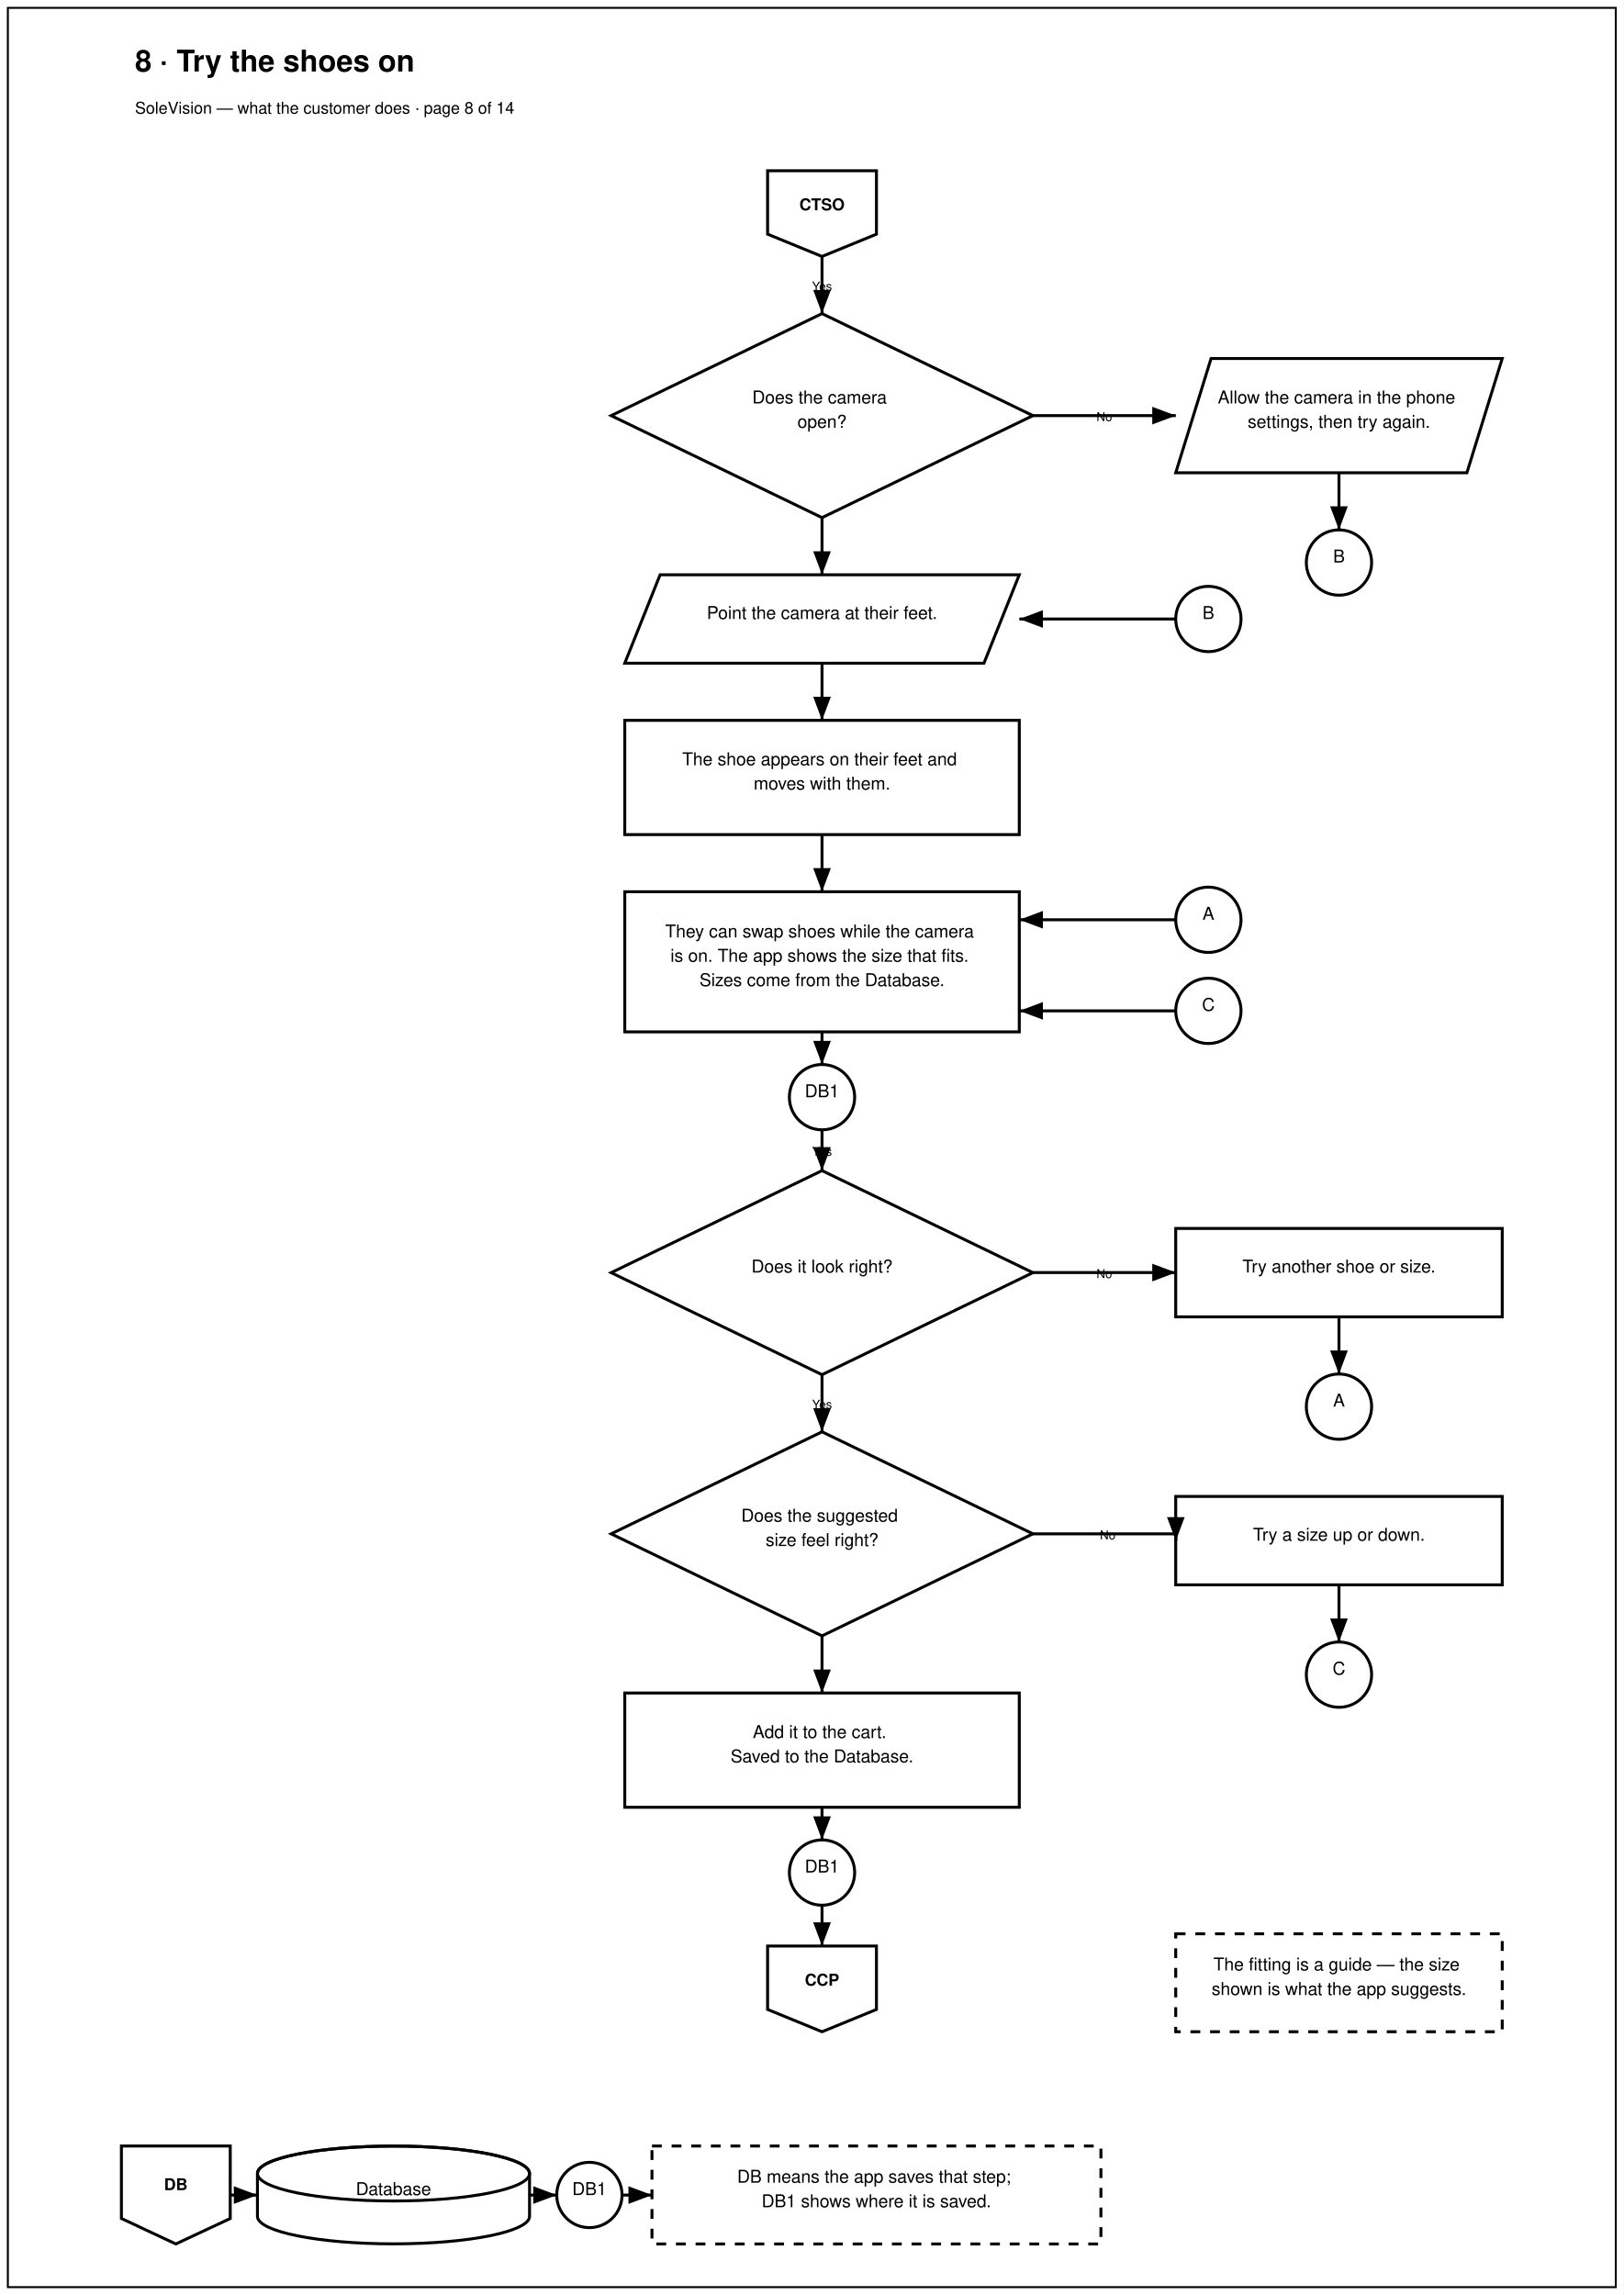
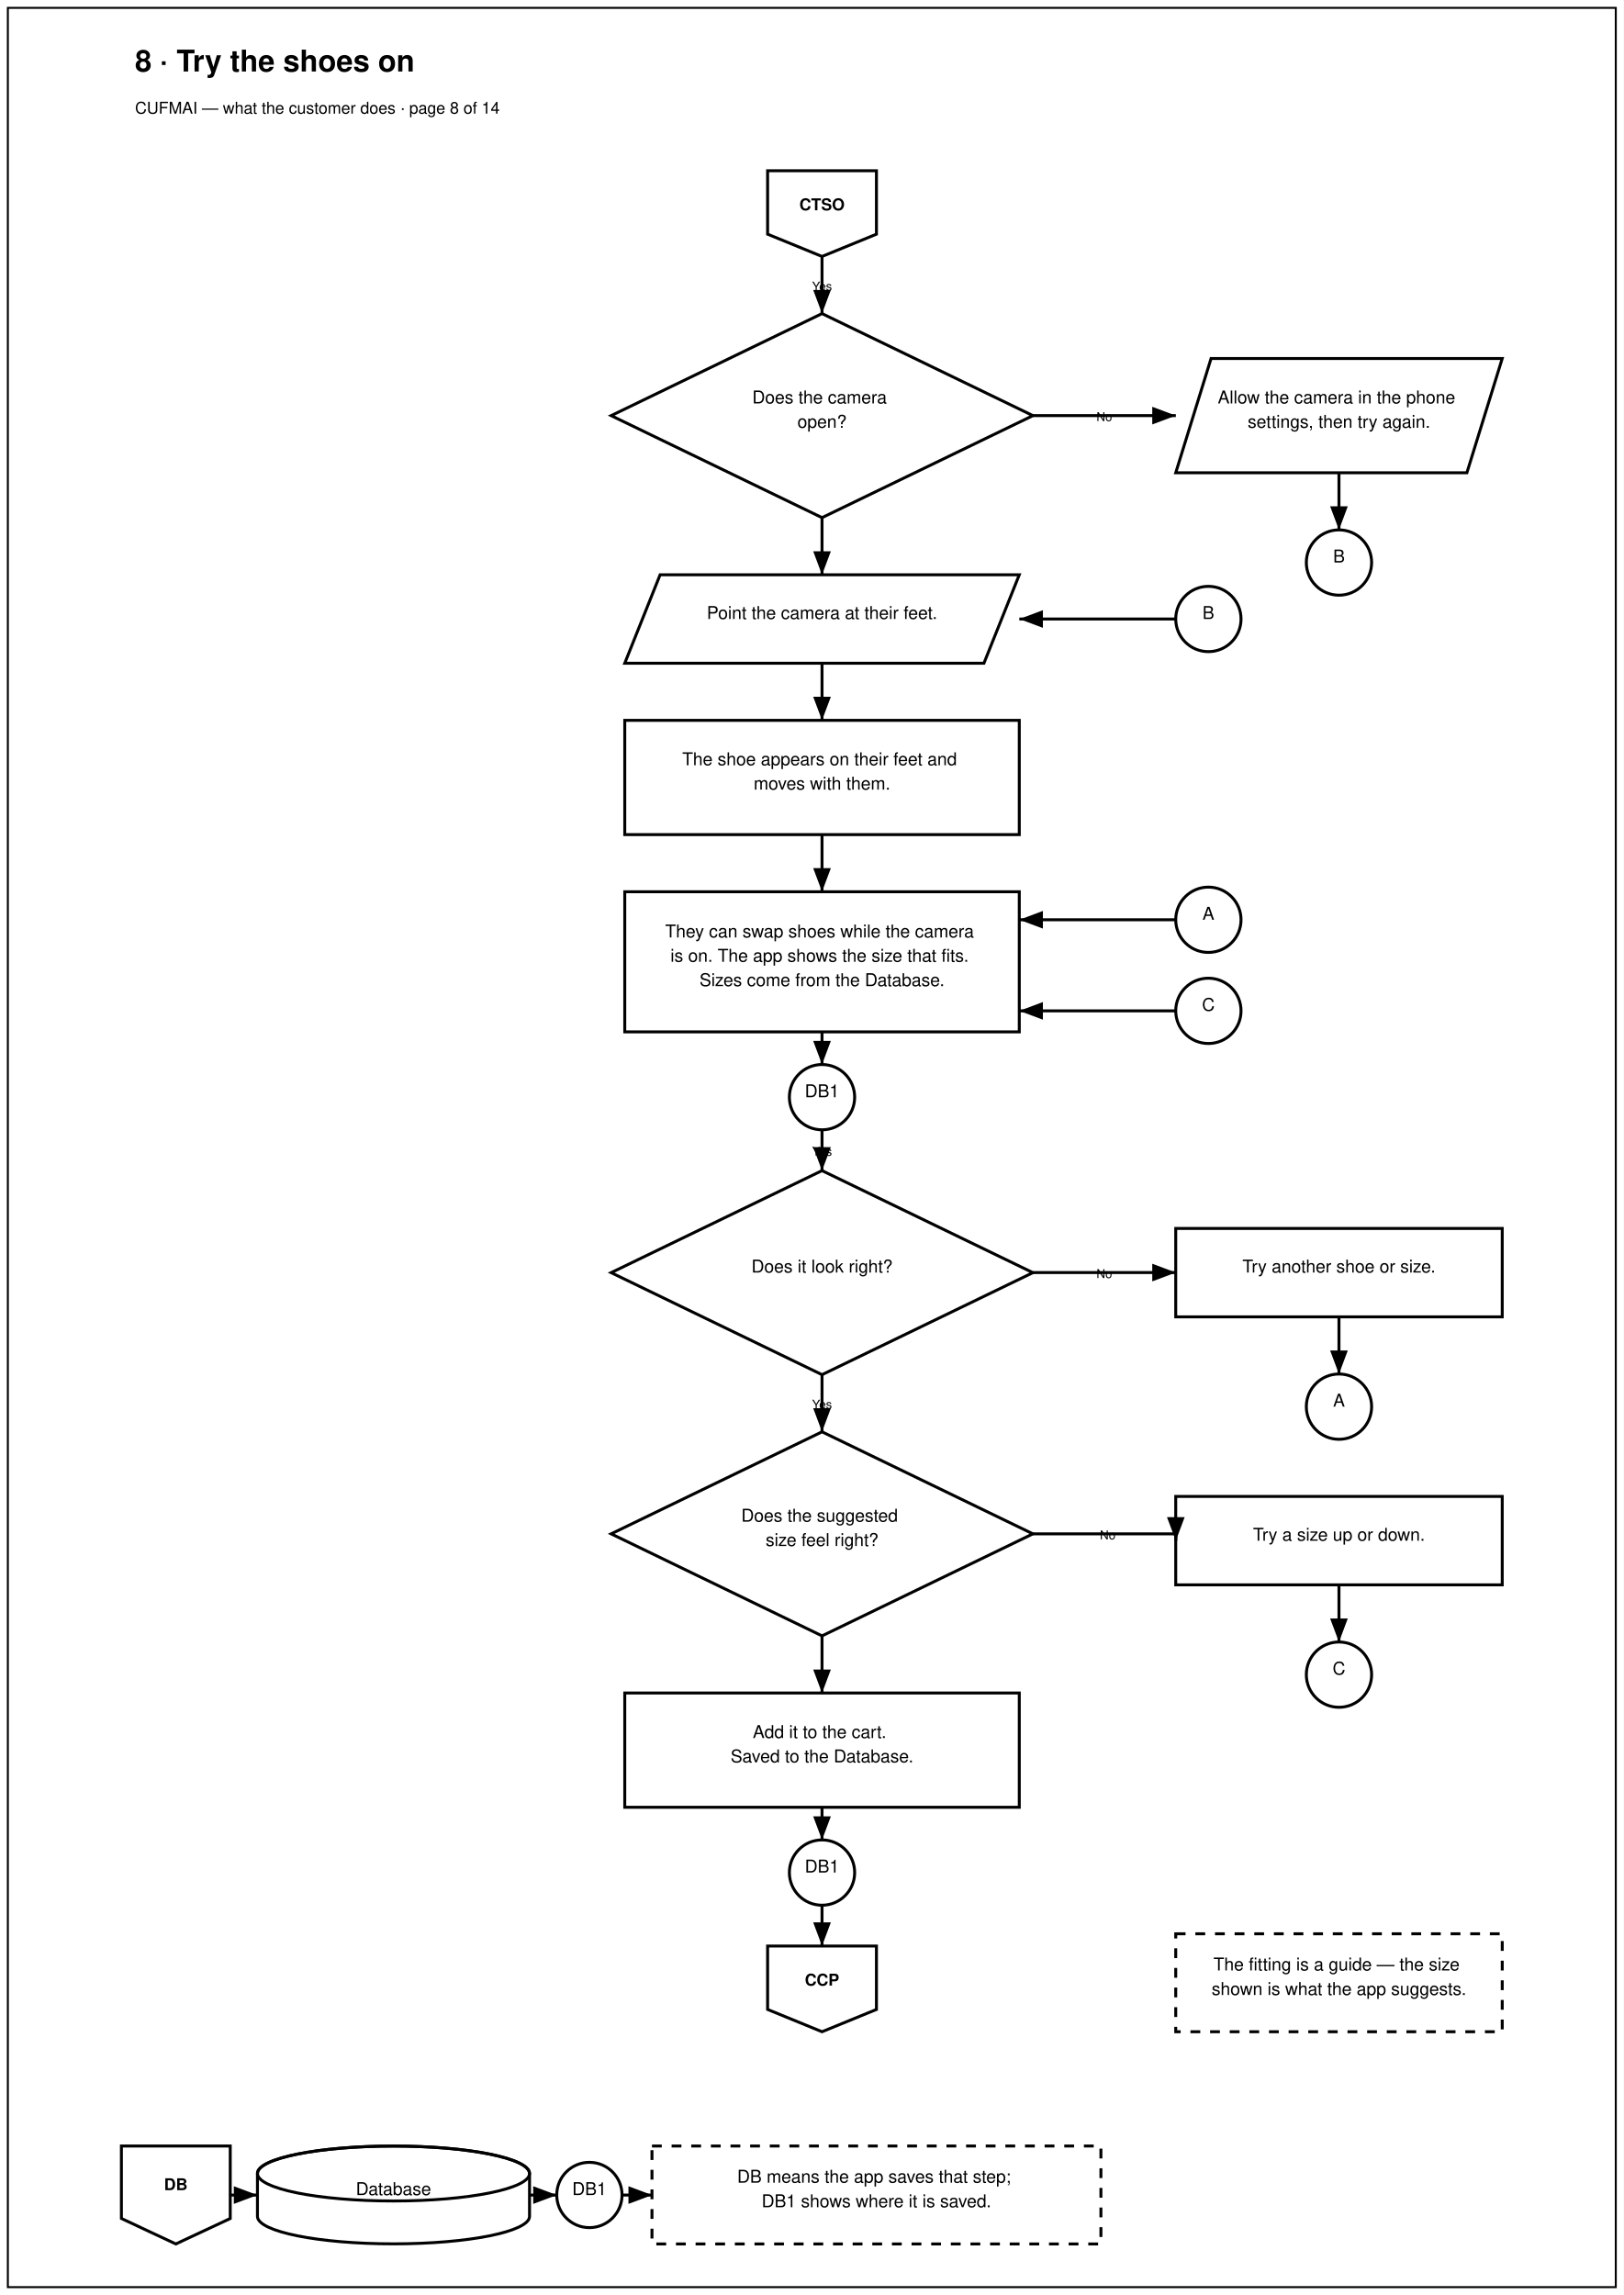
<svg xmlns="http://www.w3.org/2000/svg" width="827" height="1169" viewBox="0 0 827 1169">
  <rect x="0" y="0" width="827" height="1169" fill="#FFFFFF" />
  <defs>
    <marker id="arrow" markerWidth="10" markerHeight="10" refX="8" refY="3" orient="auto" markerUnits="strokeWidth">
      <path d="M0,0 L8,3 L0,6 z" fill="#000000" />
    </marker>
  </defs>
  <rect x="4" y="4" width="819" height="1161" fill="none" stroke="#000000" stroke-width="1" />
  <text font-family="Helvetica, Arial, sans-serif" font-size="15.244" font-weight="bold" fill="#000000" text-anchor="start">
    <tspan x="68.768" y="36.4">8 · Try the shoes on</tspan>
  </text>
  <text font-family="Helvetica, Arial, sans-serif" font-size="8.315" fill="#000000" text-anchor="start">
-     <tspan x="68.768" y="57.9">SoleVision — what the customer does · page 8 of 14</tspan>
+     <tspan x="68.768" y="57.9">CUFMAI — what the customer does · page 8 of 14</tspan>
  </text>
  <polyline points="418.7,130.6 418.7,159.7 418.7,159.7" fill="none" stroke="#000000" stroke-width="1.5" marker-end="url(#arrow)" />
  <polyline points="526.1,211.7 598.9,211.7" fill="none" stroke="#000000" stroke-width="1.5" marker-end="url(#arrow)" />
  <polyline points="682.0,240.8 682.0,269.9" fill="none" stroke="#000000" stroke-width="1.5" marker-end="url(#arrow)" />
  <polyline points="418.7,263.7 418.7,292.8 418.7,292.8" fill="none" stroke="#000000" stroke-width="1.5" marker-end="url(#arrow)" />
  <polyline points="418.7,337.8 418.7,366.9" fill="none" stroke="#000000" stroke-width="1.5" marker-end="url(#arrow)" />
  <polyline points="418.7,425.1 418.7,454.2" fill="none" stroke="#000000" stroke-width="1.5" marker-end="url(#arrow)" />
  <polyline points="418.7,525.6 418.7,542.2" fill="none" stroke="#000000" stroke-width="1.5" marker-end="url(#arrow)" />
  <polyline points="418.7,575.5 418.7,596.3 418.7,596.3" fill="none" stroke="#000000" stroke-width="1.5" marker-end="url(#arrow)" />
  <polyline points="526.1,648.2 598.9,648.2" fill="none" stroke="#000000" stroke-width="1.5" marker-end="url(#arrow)" />
  <polyline points="682.0,670.8 682.0,699.9" fill="none" stroke="#000000" stroke-width="1.5" marker-end="url(#arrow)" />
  <polyline points="418.7,700.2 418.7,729.3" fill="none" stroke="#000000" stroke-width="1.5" marker-end="url(#arrow)" />
  <polyline points="526.1,781.3 598.9,781.3 598.9,784.8" fill="none" stroke="#000000" stroke-width="1.5" marker-end="url(#arrow)" />
  <polyline points="682.0,807.3 682.0,836.4" fill="none" stroke="#000000" stroke-width="1.5" marker-end="url(#arrow)" />
  <polyline points="418.7,833.3 418.7,862.4 418.7,862.4" fill="none" stroke="#000000" stroke-width="1.5" marker-end="url(#arrow)" />
  <polyline points="418.7,920.6 418.7,937.2" fill="none" stroke="#000000" stroke-width="1.5" marker-end="url(#arrow)" />
  <polyline points="418.7,970.5 418.7,991.2" fill="none" stroke="#000000" stroke-width="1.5" marker-end="url(#arrow)" />
  <polyline points="117.3,1118.1 131.1,1118.1" fill="none" stroke="#000000" stroke-width="1.5" marker-end="url(#arrow)" />
  <polyline points="269.7,1118.1 283.6,1118.1" fill="none" stroke="#000000" stroke-width="1.5" marker-end="url(#arrow)" />
  <polyline points="316.8,1118.1 332.1,1118.1" fill="none" stroke="#000000" stroke-width="1.5" marker-end="url(#arrow)" />
  <polyline points="598.9,315.3 519.2,315.3" fill="none" stroke="#000000" stroke-width="1.5" marker-end="url(#arrow)" />
  <polyline points="598.9,468.5 519.2,468.5" fill="none" stroke="#000000" stroke-width="1.5" marker-end="url(#arrow)" />
  <polyline points="598.9,514.9 519.2,514.9" fill="none" stroke="#000000" stroke-width="1.5" marker-end="url(#arrow)" />
  <text font-family="Helvetica, Arial, sans-serif" font-size="6.236" fill="#000000" text-anchor="middle">
    <tspan x="418.697" y="148.0">Yes</tspan>
  </text>
  <text font-family="Helvetica, Arial, sans-serif" font-size="6.236" fill="#000000" text-anchor="middle">
    <tspan x="562.48" y="214.5">No</tspan>
  </text>
  <text font-family="Helvetica, Arial, sans-serif" font-size="6.236" fill="#000000" text-anchor="middle">
    <tspan x="418.697" y="588.7">Yes</tspan>
  </text>
  <text font-family="Helvetica, Arial, sans-serif" font-size="6.236" fill="#000000" text-anchor="middle">
    <tspan x="562.48" y="651.0">No</tspan>
  </text>
  <text font-family="Helvetica, Arial, sans-serif" font-size="6.236" fill="#000000" text-anchor="middle">
    <tspan x="418.697" y="717.5">Yes</tspan>
  </text>
  <text font-family="Helvetica, Arial, sans-serif" font-size="6.236" fill="#000000" text-anchor="middle">
    <tspan x="564.212" y="784.1">No</tspan>
  </text>
  <polygon points="390.98,86.978 446.414,86.978 446.414,119.282 418.697,130.632 390.98,119.282" fill="none" stroke="#000000" stroke-width="1.5" />
  <text font-family="Helvetica, Arial, sans-serif" font-size="8.315" font-weight="bold" fill="#000000" text-anchor="middle">
    <tspan x="418.697" y="107.1">CTSO</tspan>
  </text>
  <polygon points="418.697,159.735 526.101,211.705 418.697,263.674 311.293,211.705" fill="none" stroke="#000000" stroke-width="1.5" />
  <text font-family="Helvetica, Arial, sans-serif" font-size="9.008" fill="#000000" text-anchor="middle">
    <tspan x="418.697" y="205.5">Does the camera</tspan>
    <tspan x="418.697" y="217.9">open?</tspan>
  </text>
  <polygon points="616.858,182.602 765.161,182.602 747.161,240.808 598.858,240.808" fill="none" stroke="#000000" stroke-width="1.5" />
  <text font-family="Helvetica, Arial, sans-serif" font-size="9.008" fill="#000000" text-anchor="middle">
    <tspan x="682.01" y="205.5">Allow the camera in the phone</tspan>
    <tspan x="682.01" y="217.9">settings, then try again.</tspan>
  </text>
  <circle cx="682.01" cy="286.541" r="16.63" fill="none" stroke="#000000" stroke-width="1.5" />
  <text font-family="Helvetica, Arial, sans-serif" font-size="9.008" fill="#000000" text-anchor="middle">
    <tspan x="682.01" y="286.5">B</tspan>
  </text>
  <polygon points="336.222,292.777 519.172,292.777 501.172,337.818 318.222,337.818" fill="none" stroke="#000000" stroke-width="1.5" />
  <text font-family="Helvetica, Arial, sans-serif" font-size="9.008" fill="#000000" text-anchor="middle">
    <tspan x="418.697" y="315.3">Point the camera at their feet.</tspan>
  </text>
  <rect x="318.222" y="366.921" width="200.949" height="58.206" rx="0" fill="none" stroke="#000000" stroke-width="1.5" />
  <text font-family="Helvetica, Arial, sans-serif" font-size="9.008" fill="#000000" text-anchor="middle">
    <tspan x="418.697" y="389.8">The shoe appears on their feet and</tspan>
    <tspan x="418.697" y="402.2">moves with them.</tspan>
  </text>
  <rect x="318.222" y="454.23" width="200.949" height="71.372" rx="0" fill="none" stroke="#000000" stroke-width="1.5" />
  <text font-family="Helvetica, Arial, sans-serif" font-size="9.008" fill="#000000" text-anchor="middle">
    <tspan x="418.697" y="477.5">They can swap shoes while the camera</tspan>
    <tspan x="418.697" y="489.9">is on. The app shows the size that fits.</tspan>
    <tspan x="418.697" y="502.3">Sizes come from the Database.</tspan>
  </text>
  <circle cx="418.697" cy="558.862" r="16.63" fill="none" stroke="#000000" stroke-width="1.5" />
  <text font-family="Helvetica, Arial, sans-serif" font-size="9.008" fill="#000000" text-anchor="middle">
    <tspan x="418.697" y="558.9">DB1</tspan>
  </text>
  <polygon points="418.697,596.28 526.101,648.249 418.697,700.219 311.293,648.249" fill="none" stroke="#000000" stroke-width="1.5" />
  <text font-family="Helvetica, Arial, sans-serif" font-size="9.008" fill="#000000" text-anchor="middle">
    <tspan x="418.697" y="648.2">Does it look right?</tspan>
  </text>
  <rect x="598.858" y="625.729" width="166.303" height="45.04" rx="0" fill="none" stroke="#000000" stroke-width="1.5" />
  <text font-family="Helvetica, Arial, sans-serif" font-size="9.008" fill="#000000" text-anchor="middle">
    <tspan x="682.01" y="648.2">Try another shoe or size.</tspan>
  </text>
  <circle cx="682.01" cy="716.503" r="16.63" fill="none" stroke="#000000" stroke-width="1.5" />
  <text font-family="Helvetica, Arial, sans-serif" font-size="9.008" fill="#000000" text-anchor="middle">
    <tspan x="682.01" y="716.5">A</tspan>
  </text>
  <polygon points="418.697,729.322 526.101,781.292 418.697,833.261 311.293,781.292" fill="none" stroke="#000000" stroke-width="1.5" />
  <text font-family="Helvetica, Arial, sans-serif" font-size="9.008" fill="#000000" text-anchor="middle">
    <tspan x="418.697" y="775.1">Does the suggested</tspan>
    <tspan x="418.697" y="787.5">size feel right?</tspan>
  </text>
  <rect x="598.858" y="762.236" width="166.303" height="45.04" rx="0" fill="none" stroke="#000000" stroke-width="1.5" />
  <text font-family="Helvetica, Arial, sans-serif" font-size="9.008" fill="#000000" text-anchor="middle">
    <tspan x="682.01" y="784.8">Try a size up or down.</tspan>
  </text>
  <circle cx="682.01" cy="853.01" r="16.63" fill="none" stroke="#000000" stroke-width="1.5" />
  <text font-family="Helvetica, Arial, sans-serif" font-size="9.008" fill="#000000" text-anchor="middle">
    <tspan x="682.01" y="853.0">C</tspan>
  </text>
  <rect x="318.222" y="862.364" width="200.949" height="58.206" rx="0" fill="none" stroke="#000000" stroke-width="1.5" />
  <text font-family="Helvetica, Arial, sans-serif" font-size="9.008" fill="#000000" text-anchor="middle">
    <tspan x="418.697" y="885.3">Add it to the cart.</tspan>
    <tspan x="418.697" y="897.7">Saved to the Database.</tspan>
  </text>
  <circle cx="418.697" cy="953.831" r="16.63" fill="none" stroke="#000000" stroke-width="1.5" />
  <text font-family="Helvetica, Arial, sans-serif" font-size="9.008" fill="#000000" text-anchor="middle">
    <tspan x="418.697" y="953.8">DB1</tspan>
  </text>
  <polygon points="390.98,991.249 446.414,991.249 446.414,1023.553 418.697,1034.903 390.98,1023.553" fill="none" stroke="#000000" stroke-width="1.5" />
  <text font-family="Helvetica, Arial, sans-serif" font-size="8.315" font-weight="bold" fill="#000000" text-anchor="middle">
    <tspan x="418.697" y="1011.4">CCP</tspan>
  </text>
  <rect x="598.858" y="985.012" width="166.303" height="49.891" rx="0" fill="none" stroke="#000000" stroke-width="1.5" stroke-dasharray="5 5" />
  <text font-family="Helvetica, Arial, sans-serif" font-size="9.008" fill="#000000" text-anchor="middle">
    <tspan x="682.01" y="1003.7">The fitting is a guide — the size</tspan>
    <tspan x="682.01" y="1016.2">shown is what the app suggests.</tspan>
  </text>
  <polygon points="61.839,1093.109 117.273,1093.109 117.273,1130.028 89.556,1143 61.839,1130.028" fill="none" stroke="#000000" stroke-width="1.5" />
  <text font-family="Helvetica, Arial, sans-serif" font-size="8.315" font-weight="bold" fill="#000000" text-anchor="middle">
    <tspan x="89.556" y="1115.6">DB</tspan>
  </text>
  <path d="M131.132,1107.109 L131.132,1129 A69.293,14 0 0,0 269.717,1129 L269.717,1107.109 A69.293,14 0 0,0 131.132,1107.109 Z" fill="none" stroke="#000000" stroke-width="1.5" />
  <ellipse cx="200.425" cy="1107.109" rx="69.293" ry="14" fill="none" stroke="#000000" stroke-width="1.5" />
  <text font-family="Helvetica, Arial, sans-serif" font-size="9.008" fill="#000000" text-anchor="middle">
    <tspan x="200.425" y="1118.1">Database</tspan>
  </text>
  <circle cx="300.206" cy="1118.055" r="16.63" fill="none" stroke="#000000" stroke-width="1.5" />
  <text font-family="Helvetica, Arial, sans-serif" font-size="9.008" fill="#000000" text-anchor="middle">
    <tspan x="300.206" y="1118.1">DB1</tspan>
  </text>
  <rect x="332.081" y="1093.109" width="228.666" height="49.891" rx="0" fill="none" stroke="#000000" stroke-width="1.5" stroke-dasharray="5 5" />
  <text font-family="Helvetica, Arial, sans-serif" font-size="9.008" fill="#000000" text-anchor="middle">
    <tspan x="446.414" y="1111.8">DB means the app saves that step;</tspan>
    <tspan x="446.414" y="1124.3">DB1 shows where it is saved.</tspan>
  </text>
  <circle cx="615.489" cy="315.297" r="16.63" fill="none" stroke="#000000" stroke-width="1.5" />
  <text font-family="Helvetica, Arial, sans-serif" font-size="9.008" fill="#000000" text-anchor="middle">
    <tspan x="615.489" y="315.3">B</tspan>
  </text>
  <circle cx="615.489" cy="468.504" r="16.63" fill="none" stroke="#000000" stroke-width="1.5" />
  <text font-family="Helvetica, Arial, sans-serif" font-size="9.008" fill="#000000" text-anchor="middle">
    <tspan x="615.489" y="468.5">A</tspan>
  </text>
  <circle cx="615.489" cy="514.895" r="16.63" fill="none" stroke="#000000" stroke-width="1.5" />
  <text font-family="Helvetica, Arial, sans-serif" font-size="9.008" fill="#000000" text-anchor="middle">
    <tspan x="615.489" y="514.9">C</tspan>
  </text>
</svg>
